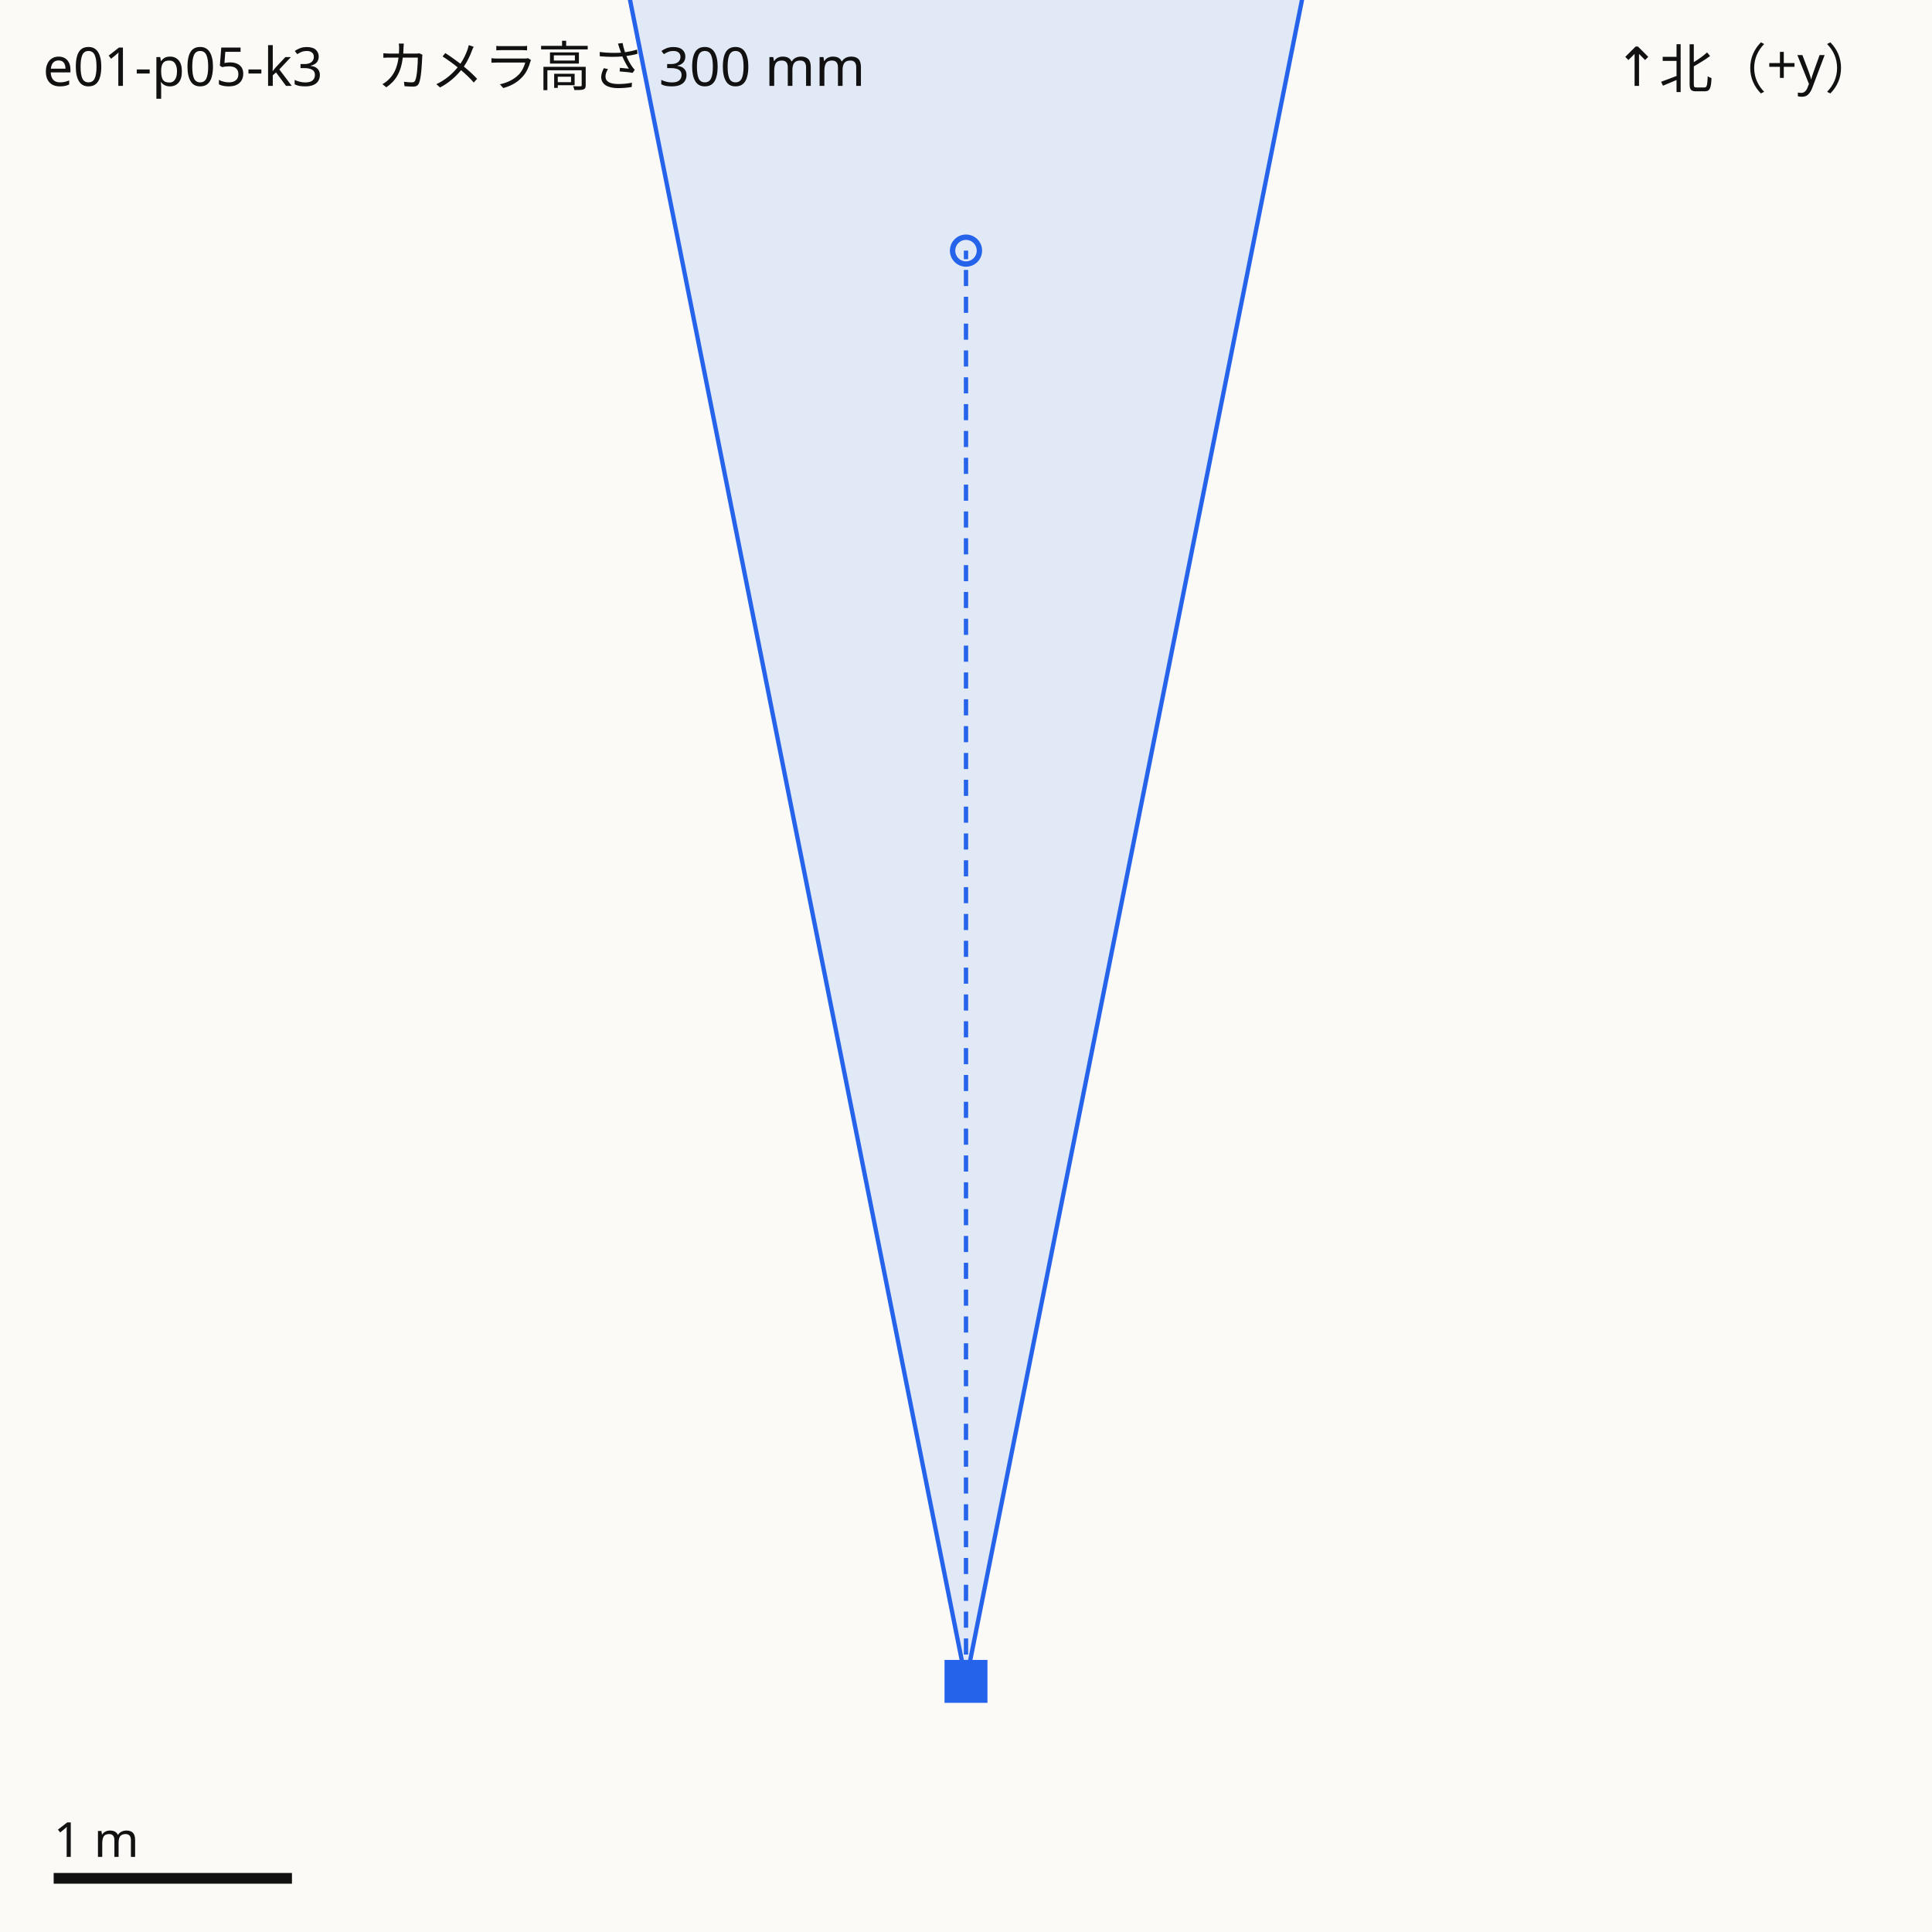
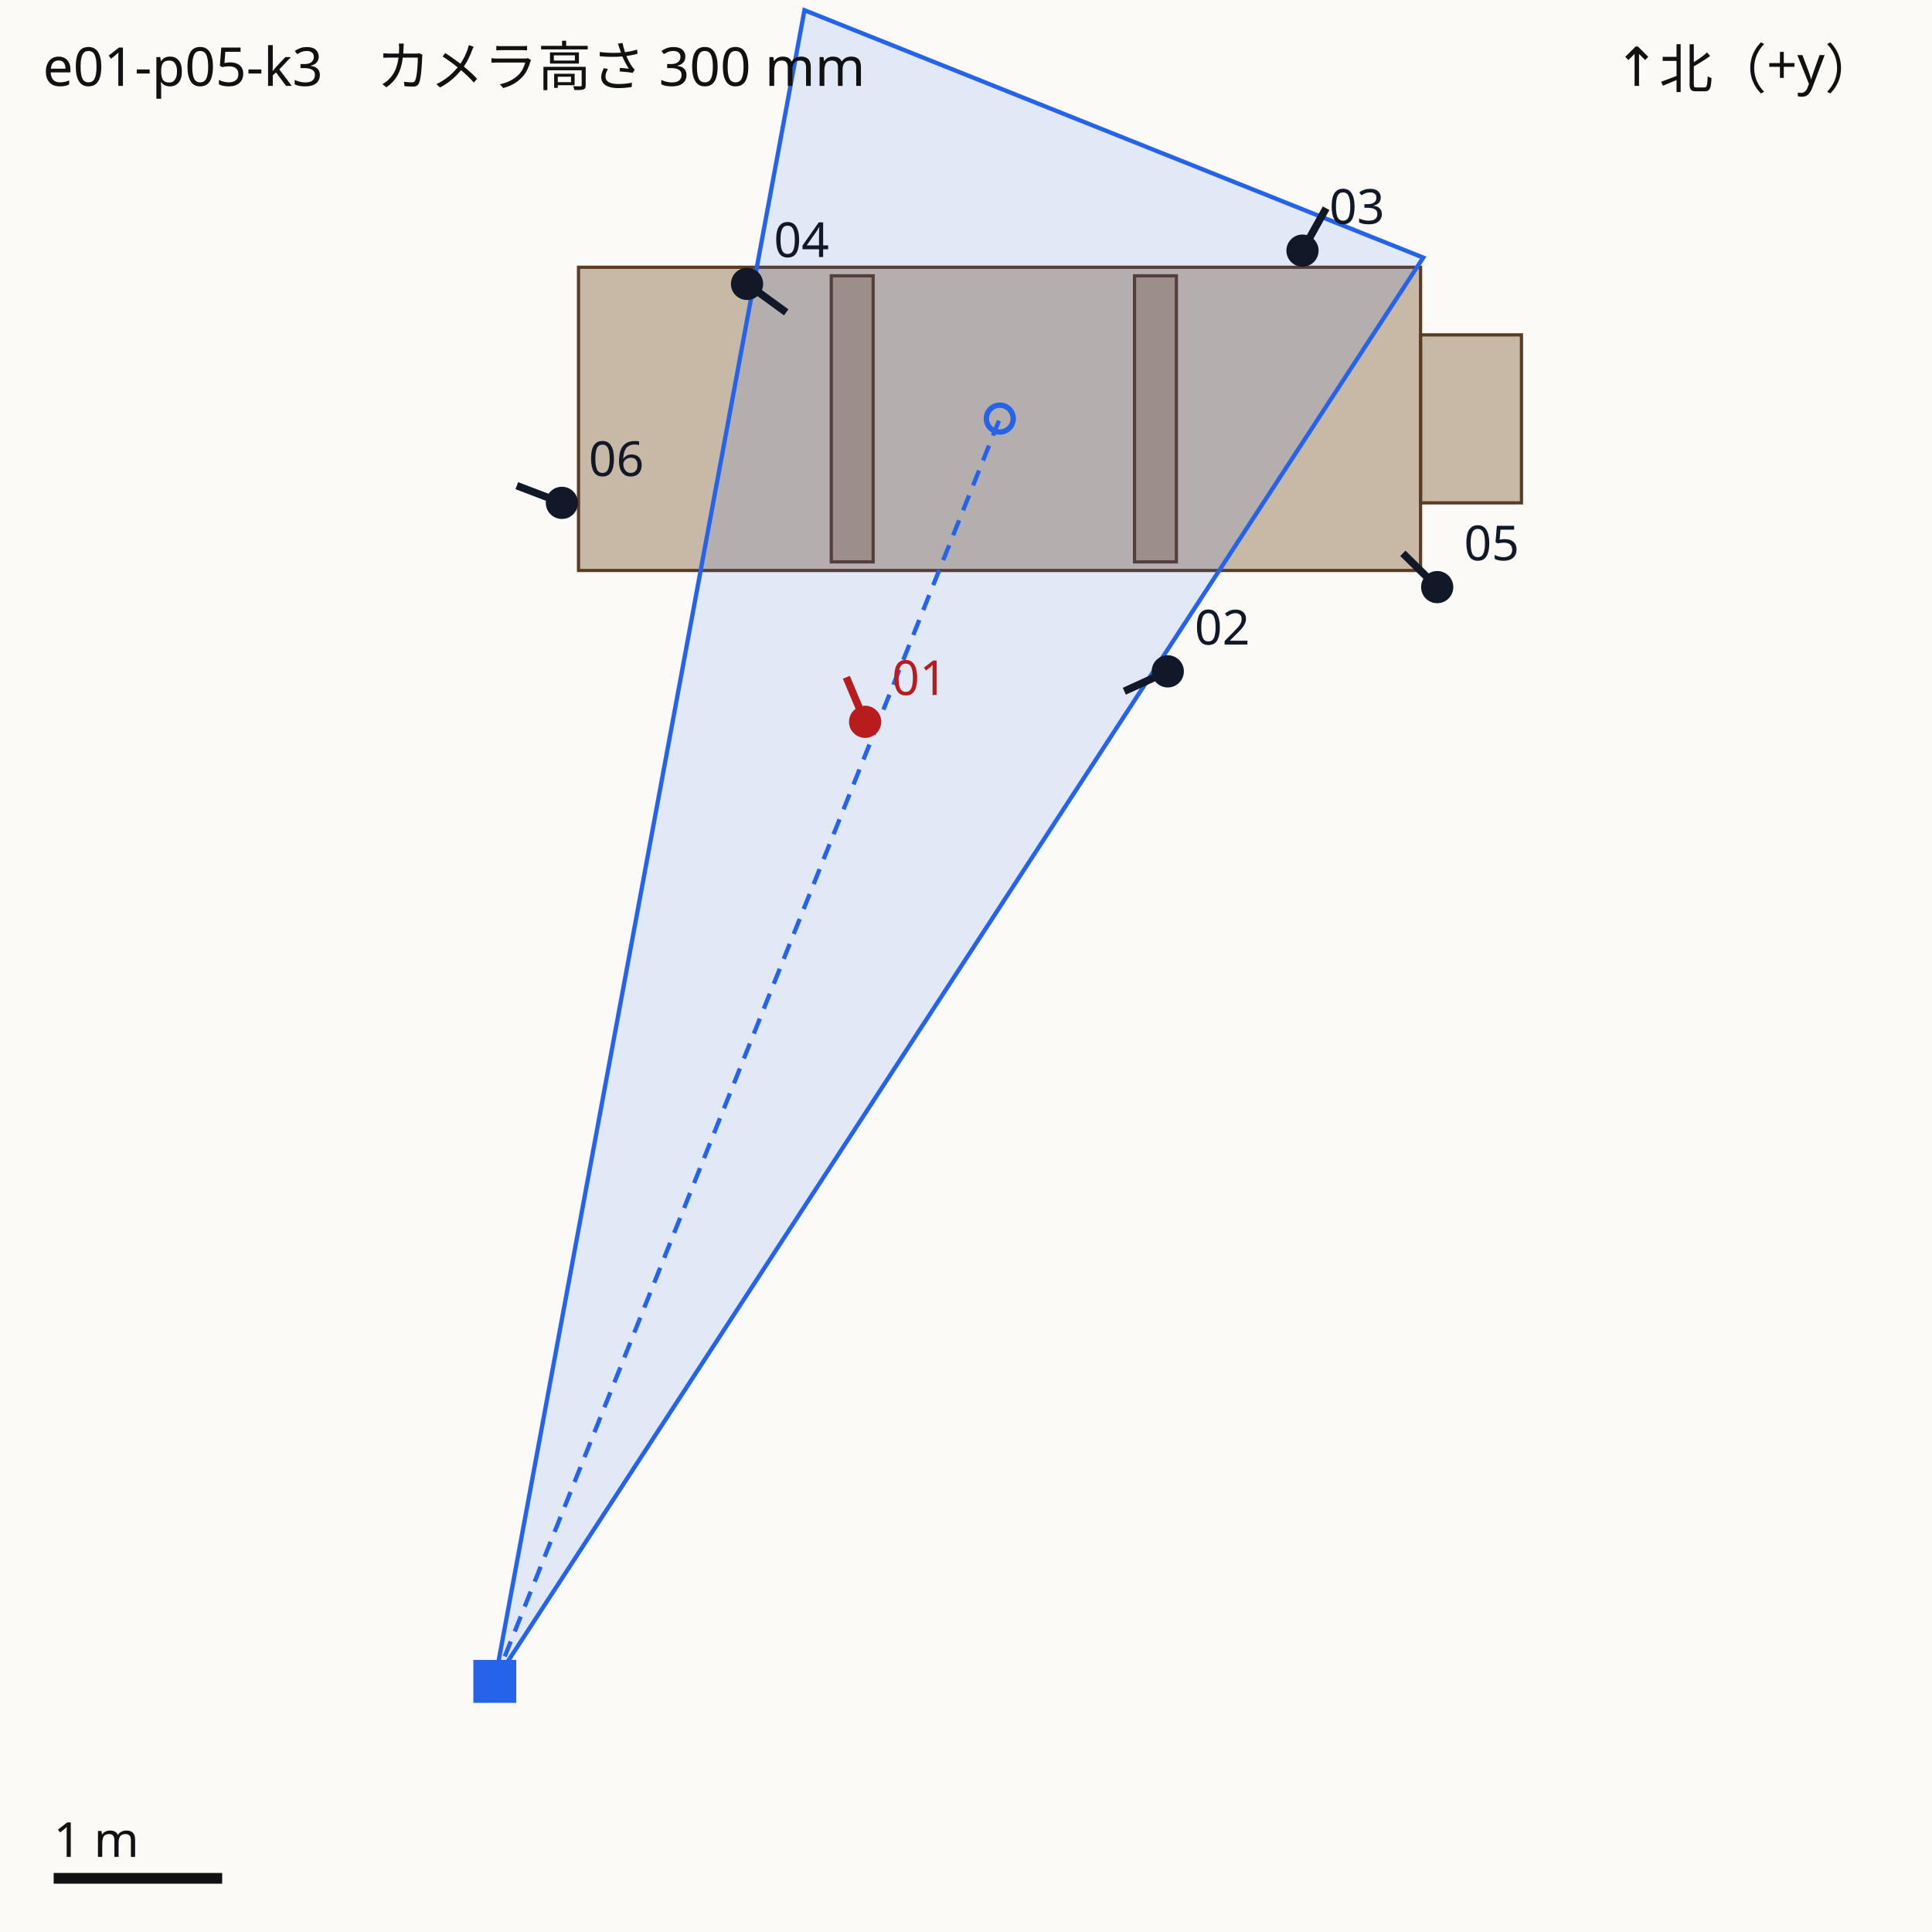
<svg xmlns="http://www.w3.org/2000/svg" viewBox="0 0 360 360" width="360" height="360" font-family="IPAGothic, sans-serif">
  <rect width="360" height="360" fill="#fbfaf7" />
-   <path d="M180.0,313.3 L114.7,-13.5 L245.3,-13.5 Z" fill="#2563eb" fill-opacity="0.12" stroke="#2563eb" stroke-width="0.8" />
-   <line x1="180.0" y1="313.3" x2="180.0" y2="46.7" stroke="#2563eb" stroke-dasharray="3 2" stroke-width="0.8" />
-   <circle cx="180.0" cy="46.7" r="2.5" fill="none" stroke="#2563eb" />
-   <rect x="176.0" y="309.3" width="8" height="8" fill="#2563eb" />
-   <line x1="10" y1="350" x2="54.4" y2="350" stroke="#111" stroke-width="2" />
+   <polygon points="107.8,106.3 264.7,106.3 264.7,49.8 107.8,49.8" fill="#8b6b45" fill-opacity="0.45" stroke="#5b3b24" stroke-width="0.6" />
+   <polygon points="264.7,93.7 283.5,93.7 283.5,62.4 264.7,62.4" fill="#8b6b45" fill-opacity="0.45" stroke="#5b3b24" stroke-width="0.6" />
+   <polygon points="154.9,104.7 162.7,104.7 162.7,51.4 154.9,51.4" fill="#8b6b45" fill-opacity="0.45" stroke="#5b3b24" stroke-width="0.6" />
+   <polygon points="211.4,104.7 219.2,104.7 219.2,51.4 211.4,51.4" fill="#8b6b45" fill-opacity="0.45" stroke="#5b3b24" stroke-width="0.6" />
+   <path d="M92.2,313.3 L149.9,1.9 L265.2,48.0 Z" fill="#2563eb" fill-opacity="0.12" stroke="#2563eb" stroke-width="0.8" />
+   <line x1="92.2" y1="313.3" x2="186.3" y2="78.0" stroke="#2563eb" stroke-dasharray="3 2" stroke-width="0.8" />
+   <circle cx="186.3" cy="78.0" r="2.5" fill="none" stroke="#2563eb" />
+   <rect x="88.2" y="309.3" width="8" height="8" fill="#2563eb" />
+   <circle cx="161.2" cy="134.5" r="3" fill="#b91c1c" />
+   <line x1="161.2" y1="134.5" x2="157.7" y2="126.2" stroke="#b91c1c" stroke-width="1.4" />
+   <text x="166.2" y="129.5" font-size="9" fill="#b91c1c">01</text>
+   <circle cx="217.6" cy="125.1" r="3" fill="#111827" />
+   <line x1="217.6" y1="125.1" x2="209.5" y2="128.8" stroke="#111827" stroke-width="1.4" />
+   <text x="222.6" y="120.1" font-size="9" fill="#111827">02</text>
+   <circle cx="242.7" cy="46.7" r="3" fill="#111827" />
+   <line x1="242.7" y1="46.7" x2="247.1" y2="38.8" stroke="#111827" stroke-width="1.4" />
+   <text x="247.7" y="41.7" font-size="9" fill="#111827">03</text>
+   <circle cx="139.2" cy="52.9" r="3" fill="#111827" />
+   <line x1="139.2" y1="52.9" x2="146.5" y2="58.2" stroke="#111827" stroke-width="1.4" />
+   <text x="144.2" y="47.9" font-size="9" fill="#111827">04</text>
+   <circle cx="267.8" cy="109.4" r="3" fill="#111827" />
+   <line x1="267.8" y1="109.4" x2="261.4" y2="103.1" stroke="#111827" stroke-width="1.4" />
+   <text x="272.8" y="104.4" font-size="9" fill="#111827">05</text>
+   <circle cx="104.7" cy="93.7" r="3" fill="#111827" />
+   <line x1="104.7" y1="93.7" x2="96.3" y2="90.5" stroke="#111827" stroke-width="1.4" />
+   <text x="109.7" y="88.7" font-size="9" fill="#111827">06</text>
+   <line x1="10" y1="350" x2="41.4" y2="350" stroke="#111" stroke-width="2" />
  <text x="10" y="346" font-size="9" fill="#111">1 m</text>
  <text x="8" y="16" font-size="10" fill="#111">e01-p05-k3　カメラ高さ 300 mm</text>
  <text x="350" y="16" font-size="10" text-anchor="end" fill="#111">↑北（+y）</text>
</svg>
